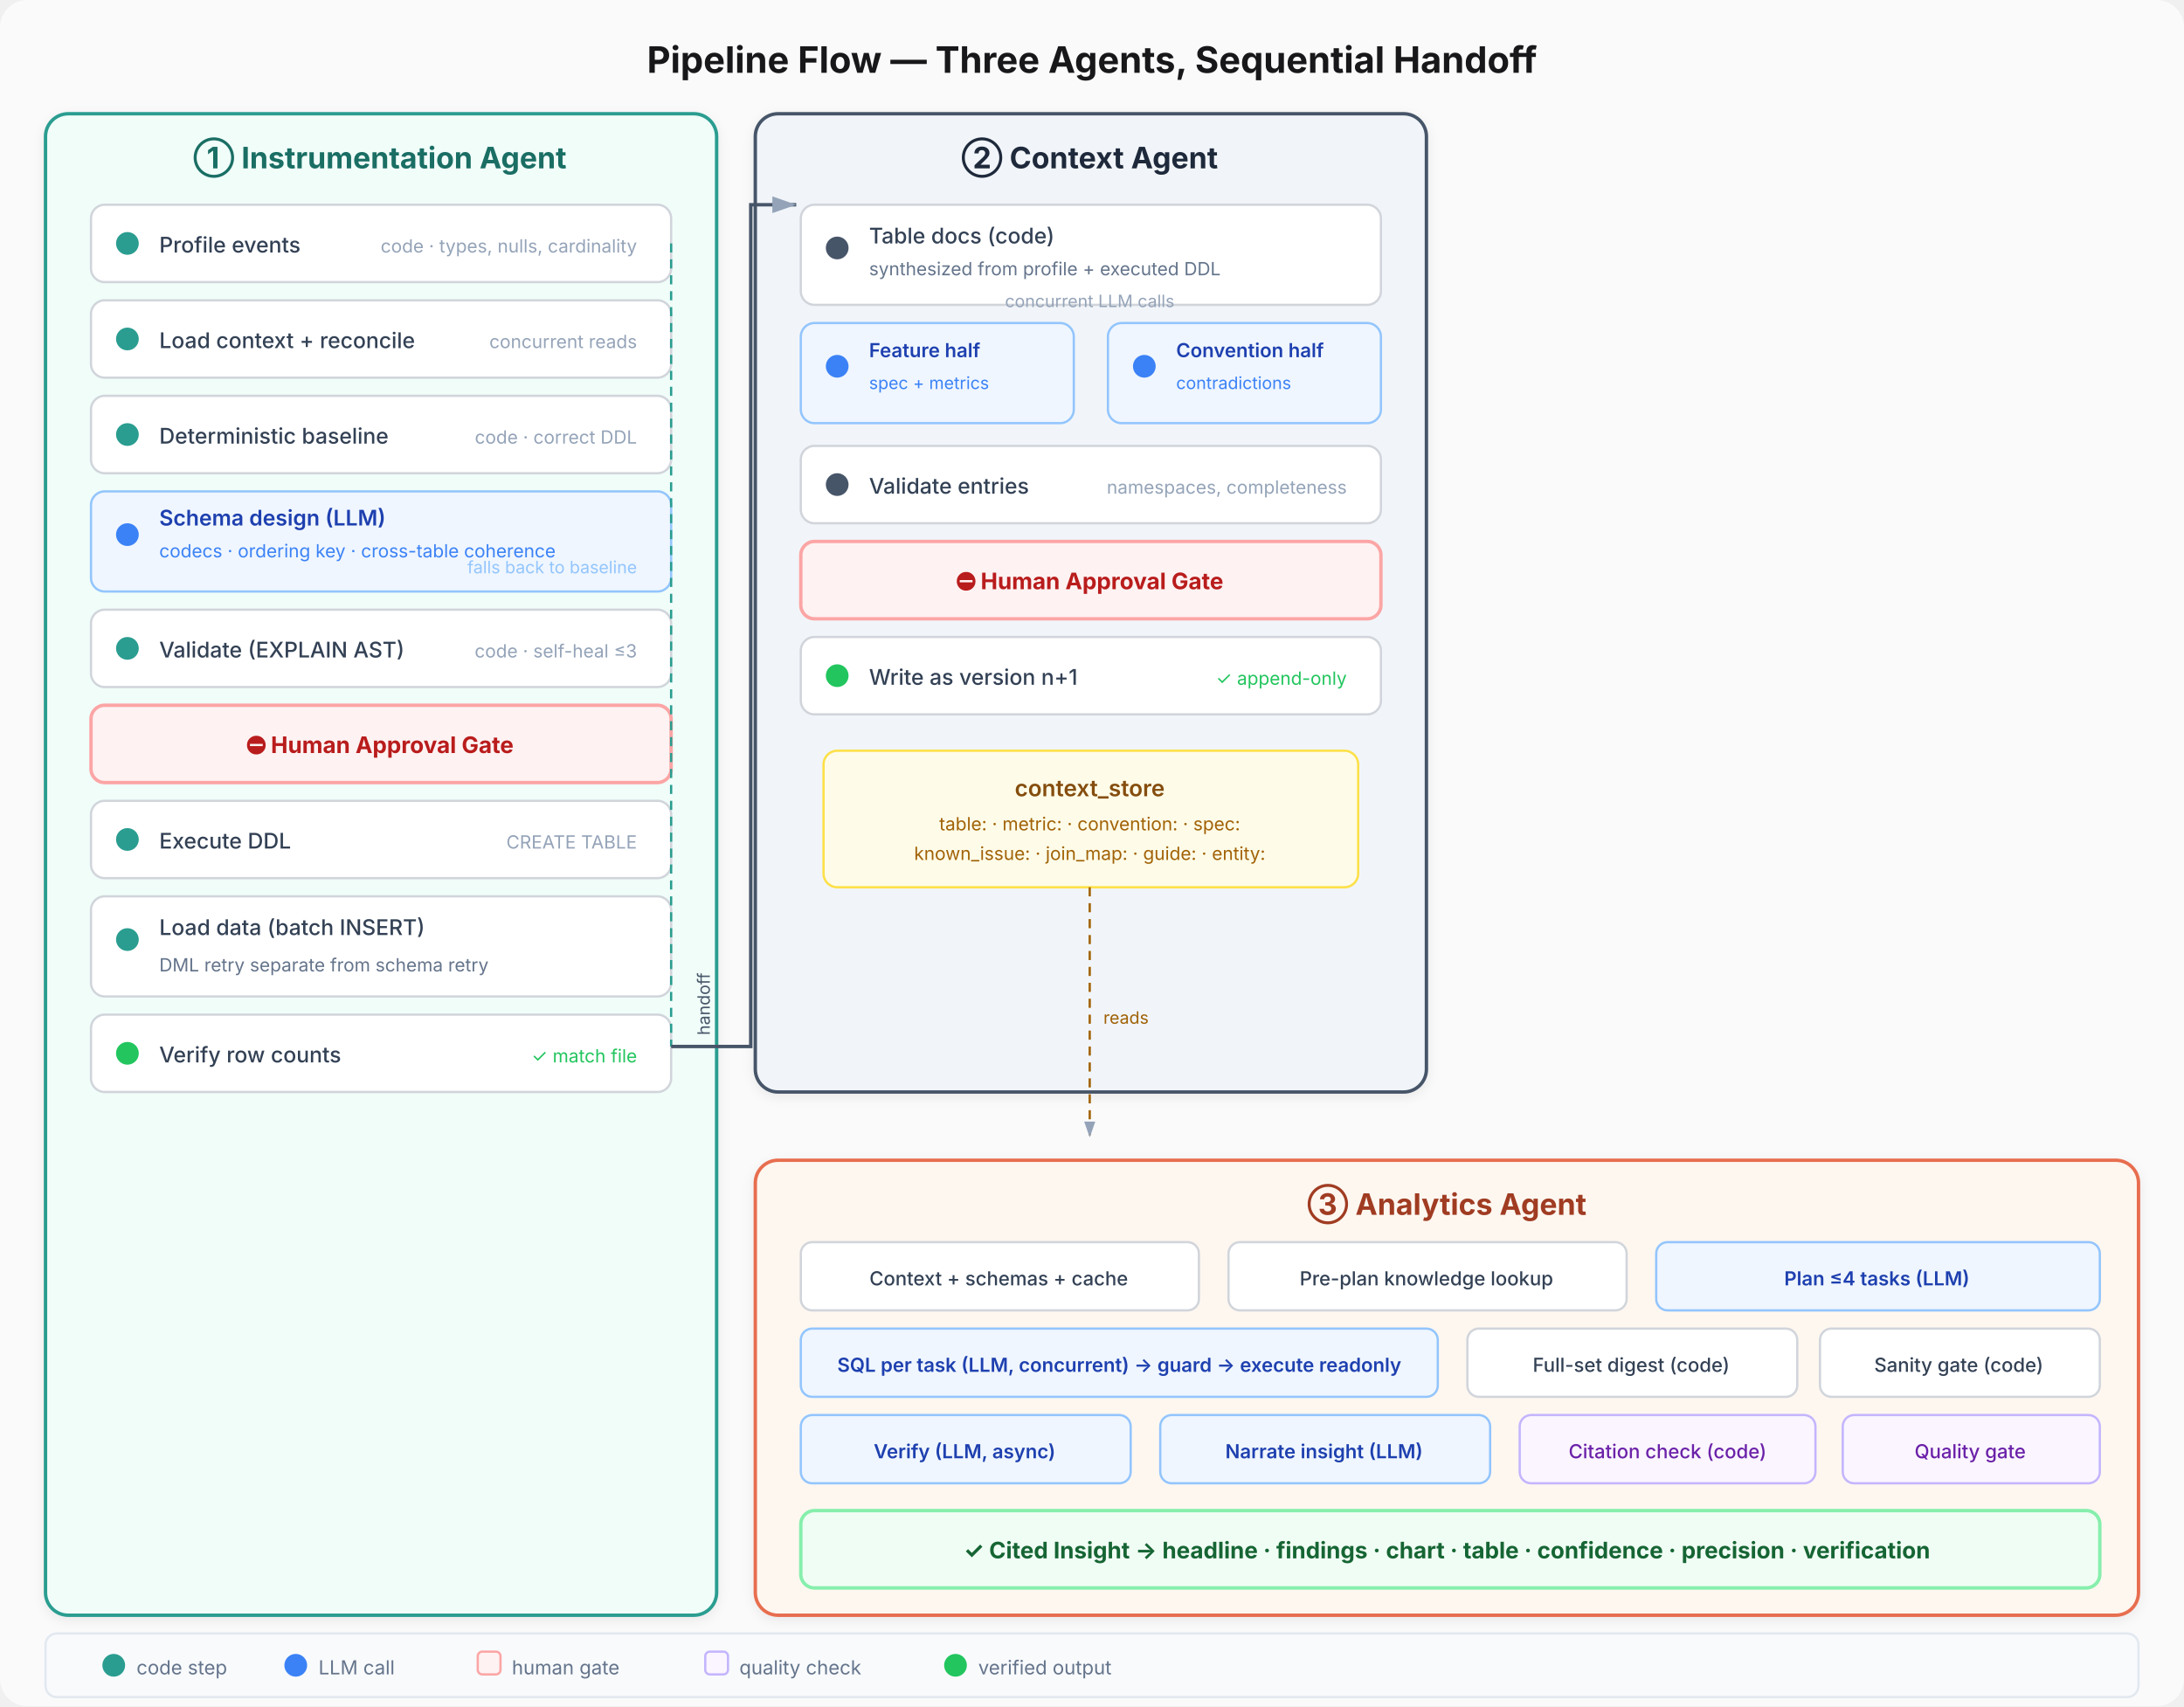
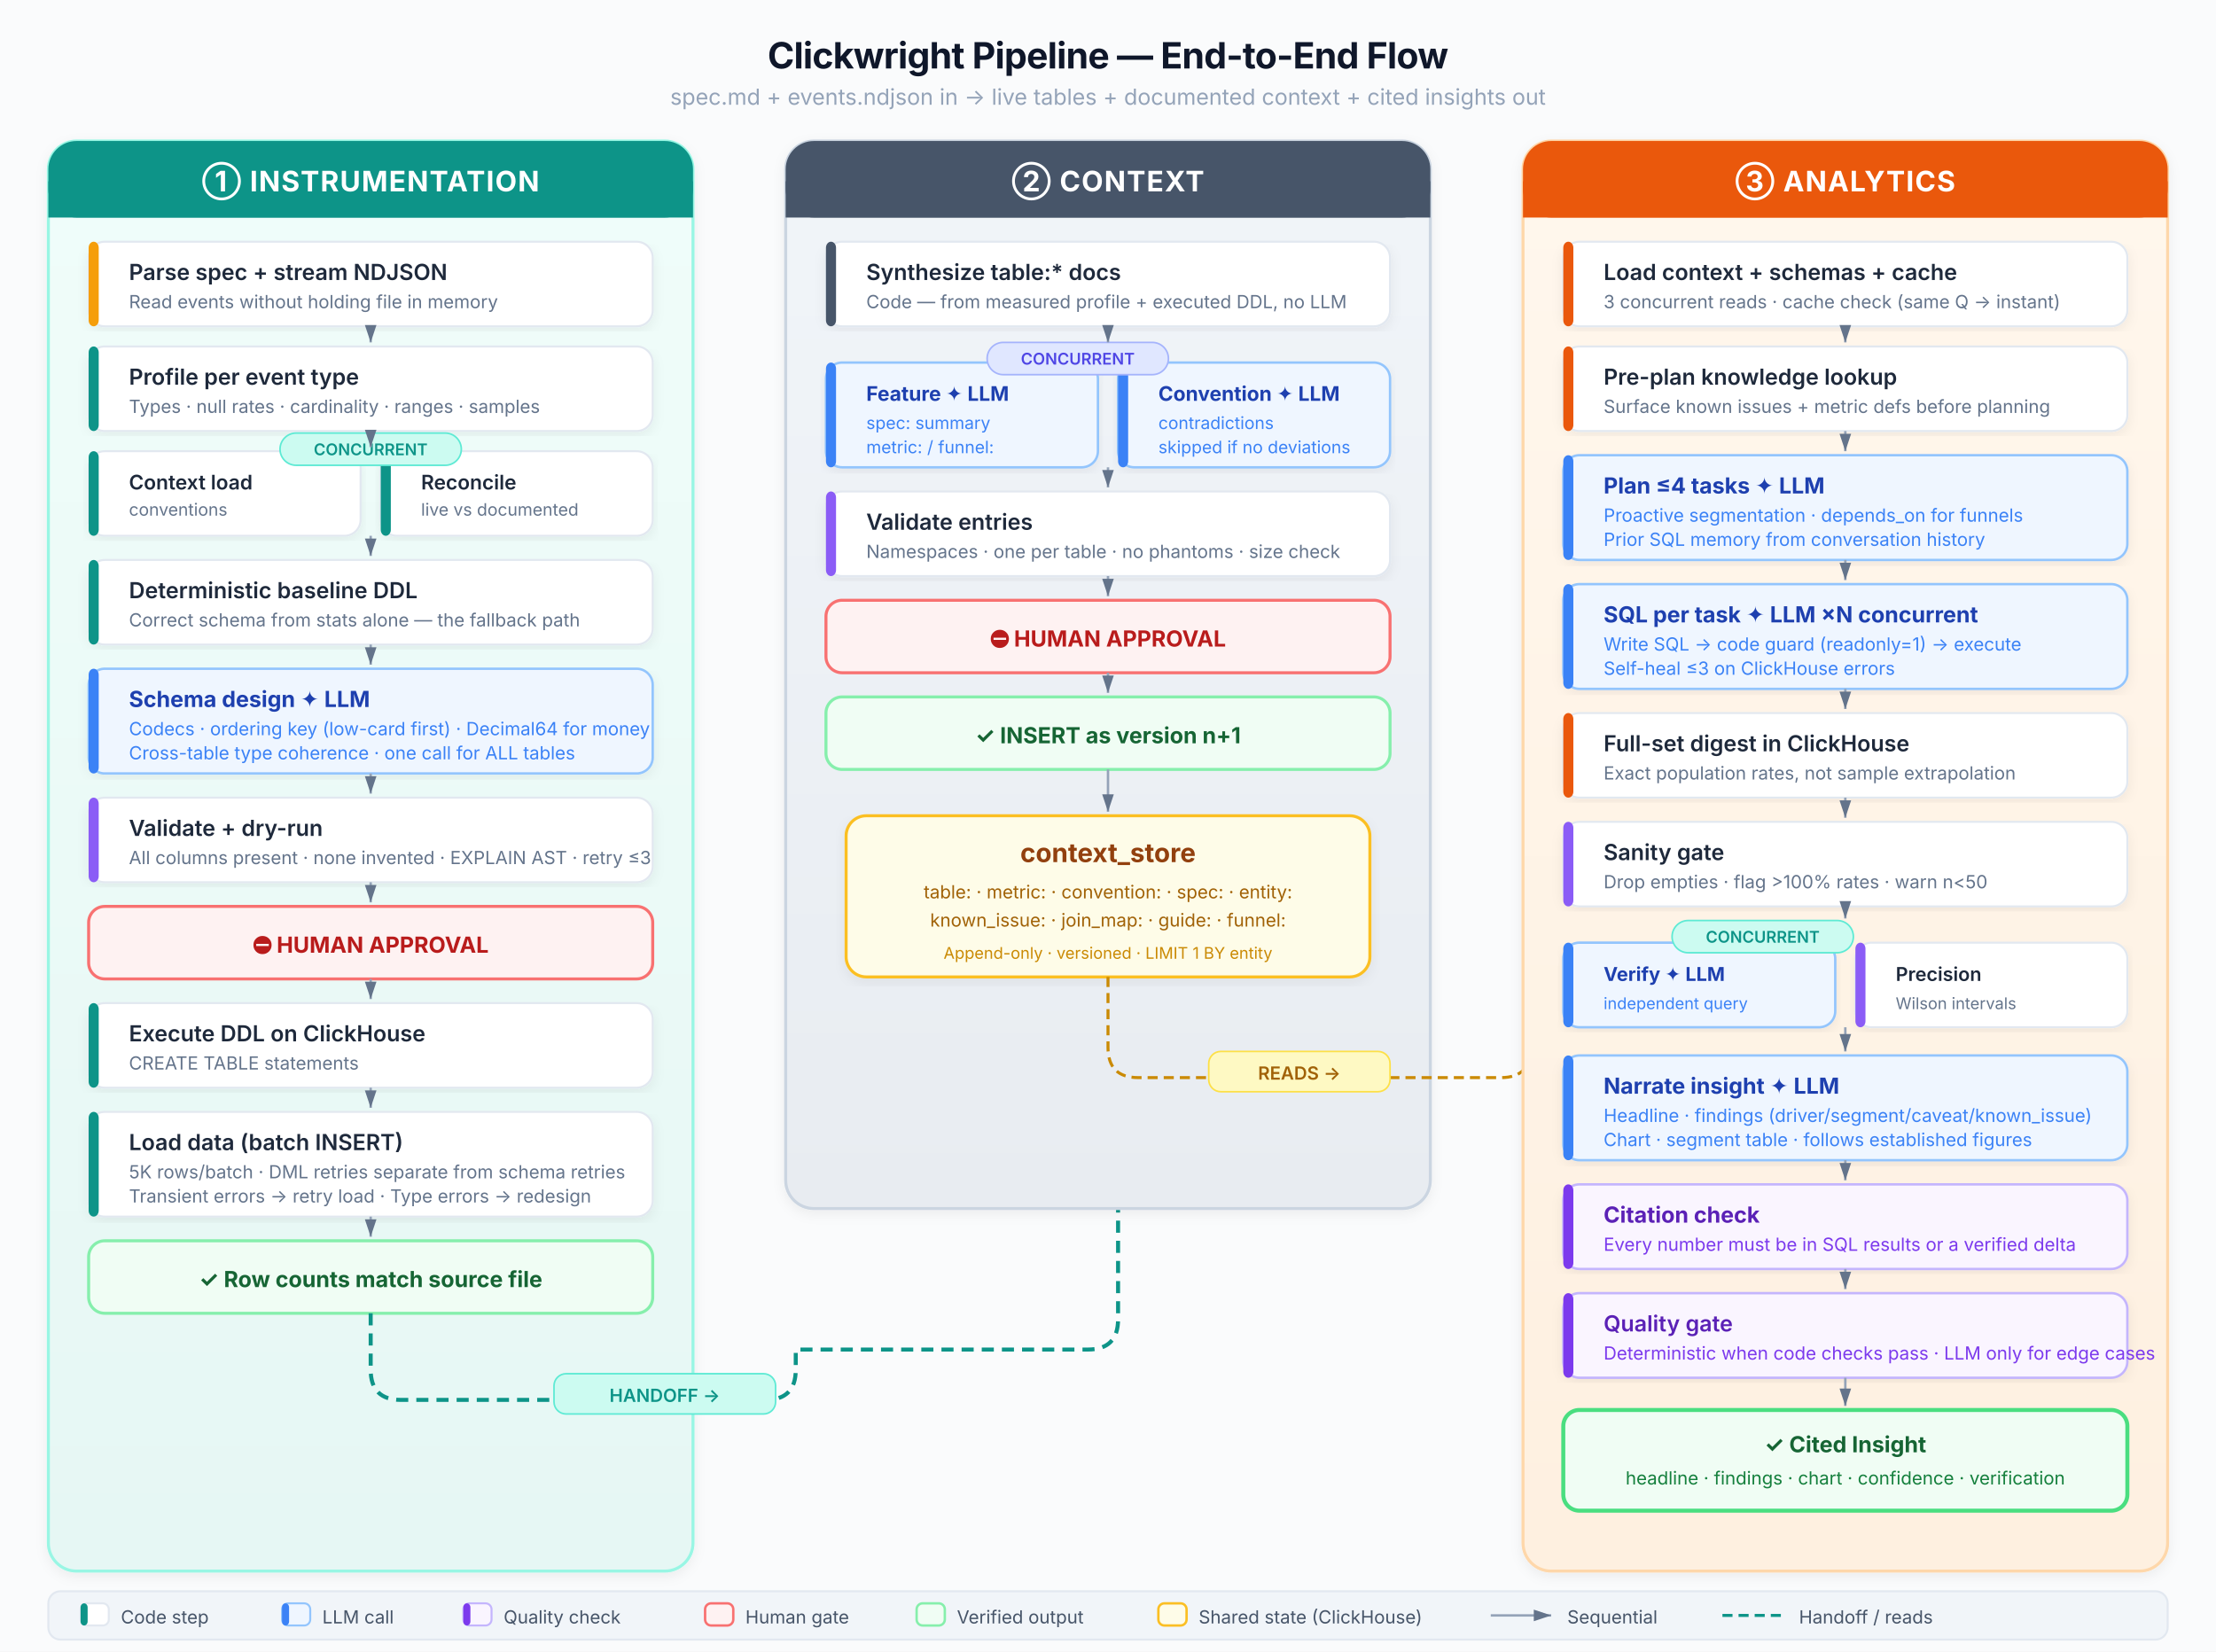
- <svg xmlns="http://www.w3.org/2000/svg" viewBox="0 0 960 750" font-family="Inter, system-ui, sans-serif">
+ <svg xmlns="http://www.w3.org/2000/svg" viewBox="0 0 1100 820" font-family="'Inter', 'Segoe UI', system-ui, sans-serif">
  <defs>
-     <filter id="s" x="-3%" y="-3%" width="106%" height="110%">
-       <feDropShadow dx="0" dy="1.5" stdDeviation="2.5" flood-opacity="0.07" />
+     <filter id="sh" x="-2%" y="-2%" width="104%" height="108%">
+       <feDropShadow dx="0" dy="2" stdDeviation="3" flood-opacity="0.06" />
    </filter>
-     <marker id="a" viewBox="0 0 10 7" refX="10" refY="3.5" markerWidth="7" markerHeight="5" orient="auto">
-       <path d="M 0 0 L 10 3.5 L 0 7 z" fill="#94a3b8" />
+     <marker id="ar" viewBox="0 0 10 7" refX="9" refY="3.5" markerWidth="8" markerHeight="6" orient="auto">
+       <path d="M 0 0.5 L 9 3.5 L 0 6.5 z" fill="#64748b" />
    </marker>
+     <marker id="ar-teal" viewBox="0 0 10 7" refX="9" refY="3.5" markerWidth="8" markerHeight="6" orient="auto">
+       <path d="M 0 0.5 L 9 3.5 L 0 6.5 z" fill="#0d9488" />
+     </marker>
+     <marker id="ar-red" viewBox="0 0 10 7" refX="9" refY="3.5" markerWidth="8" markerHeight="6" orient="auto">
+       <path d="M 0 0.5 L 9 3.5 L 0 6.5 z" fill="#dc2626" />
+     </marker>
+     <linearGradient id="g1" x1="0" y1="0" x2="0" y2="1">
+       <stop offset="0%" stop-color="#f0fdfa" />
+       <stop offset="100%" stop-color="#e6f7f4" />
+     </linearGradient>
+     <linearGradient id="g2" x1="0" y1="0" x2="0" y2="1">
+       <stop offset="0%" stop-color="#f1f5f9" />
+       <stop offset="100%" stop-color="#e8ecf1" />
+     </linearGradient>
+     <linearGradient id="g3" x1="0" y1="0" x2="0" y2="1">
+       <stop offset="0%" stop-color="#fff7ed" />
+       <stop offset="100%" stop-color="#fef0e0" />
+     </linearGradient>
  </defs>
-   <rect width="960" height="750" rx="12" fill="#fafafa" />
-   <text x="480" y="32" text-anchor="middle" font-size="16" font-weight="700" fill="#18181b">Pipeline Flow — Three Agents, Sequential Handoff</text>
-   <rect x="20" y="50" width="295" height="660" rx="10" fill="#f0fdf9" stroke="#2a9d90" stroke-width="1.5" filter="url(#s)" />
-   <text x="167" y="74" text-anchor="middle" font-size="13" font-weight="700" fill="#1a6e64">① Instrumentation Agent</text>
-   <rect x="40" y="90" width="255" height="34" rx="6" fill="#fff" stroke="#d1d5db" stroke-width="1" />
-   <circle cx="56" cy="107" r="5" fill="#2a9d90" />
-   <text x="70" y="111" font-size="9.5" fill="#334155" font-weight="500">Profile events</text>
-   <text x="280" y="111" text-anchor="end" font-size="8" fill="#94a3b8">code · types, nulls, cardinality</text>
-   <rect x="40" y="132" width="255" height="34" rx="6" fill="#fff" stroke="#d1d5db" stroke-width="1" />
-   <circle cx="56" cy="149" r="5" fill="#2a9d90" />
-   <text x="70" y="153" font-size="9.5" fill="#334155" font-weight="500">Load context + reconcile</text>
-   <text x="280" y="153" text-anchor="end" font-size="8" fill="#94a3b8">concurrent reads</text>
-   <rect x="40" y="174" width="255" height="34" rx="6" fill="#fff" stroke="#d1d5db" stroke-width="1" />
-   <circle cx="56" cy="191" r="5" fill="#2a9d90" />
-   <text x="70" y="195" font-size="9.5" fill="#334155" font-weight="500">Deterministic baseline</text>
-   <text x="280" y="195" text-anchor="end" font-size="8" fill="#94a3b8">code · correct DDL</text>
-   <rect x="40" y="216" width="255" height="44" rx="6" fill="#eff6ff" stroke="#93c5fd" stroke-width="1" />
-   <circle cx="56" cy="235" r="5" fill="#3b82f6" />
-   <text x="70" y="231" font-size="9.5" fill="#1e40af" font-weight="600">Schema design (LLM)</text>
-   <text x="70" y="245" font-size="8" fill="#3b82f6">codecs · ordering key · cross-table coherence</text>
-   <text x="280" y="252" text-anchor="end" font-size="7.5" fill="#93c5fd">falls back to baseline</text>
-   <rect x="40" y="268" width="255" height="34" rx="6" fill="#fff" stroke="#d1d5db" stroke-width="1" />
-   <circle cx="56" cy="285" r="5" fill="#2a9d90" />
-   <text x="70" y="289" font-size="9.5" fill="#334155" font-weight="500">Validate (EXPLAIN AST)</text>
-   <text x="280" y="289" text-anchor="end" font-size="8" fill="#94a3b8">code · self-heal ≤3</text>
-   <rect x="40" y="310" width="255" height="34" rx="6" fill="#fef2f2" stroke="#fca5a5" stroke-width="1.5" />
-   <text x="167" y="331" text-anchor="middle" font-size="10" font-weight="700" fill="#b91c1c">⛔ Human Approval Gate</text>
-   <rect x="40" y="352" width="255" height="34" rx="6" fill="#fff" stroke="#d1d5db" stroke-width="1" />
-   <circle cx="56" cy="369" r="5" fill="#2a9d90" />
-   <text x="70" y="373" font-size="9.5" fill="#334155" font-weight="500">Execute DDL</text>
-   <text x="280" y="373" text-anchor="end" font-size="8" fill="#94a3b8">CREATE TABLE</text>
-   <rect x="40" y="394" width="255" height="44" rx="6" fill="#fff" stroke="#d1d5db" stroke-width="1" />
-   <circle cx="56" cy="413" r="5" fill="#2a9d90" />
-   <text x="70" y="411" font-size="9.5" fill="#334155" font-weight="500">Load data (batch INSERT)</text>
-   <text x="70" y="427" font-size="8" fill="#64748b">DML retry separate from schema retry</text>
-   <rect x="40" y="446" width="255" height="34" rx="6" fill="#fff" stroke="#d1d5db" stroke-width="1" />
-   <circle cx="56" cy="463" r="5" fill="#22c55e" />
-   <text x="70" y="467" font-size="9.5" fill="#334155" font-weight="500">Verify row counts</text>
-   <text x="280" y="467" text-anchor="end" font-size="8" fill="#22c55e">✓ match file</text>
-   <rect x="332" y="50" width="295" height="430" rx="10" fill="#f1f5f9" stroke="#475569" stroke-width="1.5" filter="url(#s)" />
-   <text x="479" y="74" text-anchor="middle" font-size="13" font-weight="700" fill="#1e293b">② Context Agent</text>
-   <rect x="352" y="90" width="255" height="44" rx="6" fill="#fff" stroke="#d1d5db" stroke-width="1" />
-   <circle cx="368" cy="109" r="5" fill="#475569" />
-   <text x="382" y="107" font-size="9.5" fill="#334155" font-weight="500">Table docs (code)</text>
-   <text x="382" y="121" font-size="8" fill="#64748b">synthesized from profile + executed DDL</text>
-   <rect x="352" y="142" width="120" height="44" rx="6" fill="#eff6ff" stroke="#93c5fd" stroke-width="1" />
-   <circle cx="368" cy="161" r="5" fill="#3b82f6" />
-   <text x="382" y="157" font-size="8.5" fill="#1e40af" font-weight="600">Feature half</text>
-   <text x="382" y="171" font-size="7.5" fill="#3b82f6">spec + metrics</text>
-   <rect x="487" y="142" width="120" height="44" rx="6" fill="#eff6ff" stroke="#93c5fd" stroke-width="1" />
-   <circle cx="503" cy="161" r="5" fill="#3b82f6" />
-   <text x="517" y="157" font-size="8.5" fill="#1e40af" font-weight="600">Convention half</text>
-   <text x="517" y="171" font-size="7.5" fill="#3b82f6">contradictions</text>
-   <text x="479" y="135" text-anchor="middle" font-size="7.5" fill="#94a3b8">concurrent LLM calls</text>
-   <rect x="352" y="196" width="255" height="34" rx="6" fill="#fff" stroke="#d1d5db" stroke-width="1" />
-   <circle cx="368" cy="213" r="5" fill="#475569" />
-   <text x="382" y="217" font-size="9.5" fill="#334155" font-weight="500">Validate entries</text>
-   <text x="592" y="217" text-anchor="end" font-size="8" fill="#94a3b8">namespaces, completeness</text>
-   <rect x="352" y="238" width="255" height="34" rx="6" fill="#fef2f2" stroke="#fca5a5" stroke-width="1.5" />
-   <text x="479" y="259" text-anchor="middle" font-size="10" font-weight="700" fill="#b91c1c">⛔ Human Approval Gate</text>
-   <rect x="352" y="280" width="255" height="34" rx="6" fill="#fff" stroke="#d1d5db" stroke-width="1" />
-   <circle cx="368" cy="297" r="5" fill="#22c55e" />
-   <text x="382" y="301" font-size="9.5" fill="#334155" font-weight="500">Write as version n+1</text>
-   <text x="592" y="301" text-anchor="end" font-size="8" fill="#22c55e">✓ append-only</text>
-   <rect x="362" y="330" width="235" height="60" rx="6" fill="#fefce8" stroke="#fde047" stroke-width="1" />
-   <text x="479" y="350" text-anchor="middle" font-size="10" font-weight="600" fill="#854d0e">context_store</text>
-   <text x="479" y="365" text-anchor="middle" font-size="8" fill="#a16207">table: · metric: · convention: · spec:</text>
-   <text x="479" y="378" text-anchor="middle" font-size="8" fill="#a16207">known_issue: · join_map: · guide: · entity:</text>
-   <line x1="479" y1="390" x2="479" y2="500" stroke="#a16207" stroke-width="1" stroke-dasharray="4 3" marker-end="url(#a)" />
-   <text x="485" y="450" font-size="7.5" fill="#a16207">reads</text>
-   <rect x="332" y="510" width="608" height="200" rx="10" fill="#fef7f0" stroke="#e76e50" stroke-width="1.5" filter="url(#s)" />
-   <text x="636" y="534" text-anchor="middle" font-size="13" font-weight="700" fill="#a03c22">③ Analytics Agent</text>
-   <rect x="352" y="546" width="175" height="30" rx="5" fill="#fff" stroke="#d1d5db" stroke-width="1" />
-   <text x="439" y="565" text-anchor="middle" font-size="8.5" fill="#334155" font-weight="500">Context + schemas + cache</text>
-   <rect x="540" y="546" width="175" height="30" rx="5" fill="#fff" stroke="#d1d5db" stroke-width="1" />
-   <text x="627" y="565" text-anchor="middle" font-size="8.5" fill="#334155" font-weight="500">Pre-plan knowledge lookup</text>
-   <rect x="728" y="546" width="195" height="30" rx="5" fill="#eff6ff" stroke="#93c5fd" stroke-width="1" />
-   <text x="825" y="565" text-anchor="middle" font-size="8.5" fill="#1e40af" font-weight="600">Plan ≤4 tasks (LLM)</text>
-   <rect x="352" y="584" width="280" height="30" rx="5" fill="#eff6ff" stroke="#93c5fd" stroke-width="1" />
-   <text x="492" y="603" text-anchor="middle" font-size="8.5" fill="#1e40af" font-weight="600">SQL per task (LLM, concurrent) → guard → execute readonly</text>
-   <rect x="645" y="584" width="145" height="30" rx="5" fill="#fff" stroke="#d1d5db" stroke-width="1" />
-   <text x="717" y="603" text-anchor="middle" font-size="8.5" fill="#334155" font-weight="500">Full-set digest (code)</text>
-   <rect x="800" y="584" width="123" height="30" rx="5" fill="#fff" stroke="#d1d5db" stroke-width="1" />
-   <text x="861" y="603" text-anchor="middle" font-size="8.5" fill="#334155" font-weight="500">Sanity gate (code)</text>
-   <rect x="352" y="622" width="145" height="30" rx="5" fill="#eff6ff" stroke="#93c5fd" stroke-width="1" />
-   <text x="424" y="641" text-anchor="middle" font-size="8.5" fill="#1e40af" font-weight="600">Verify (LLM, async)</text>
-   <rect x="510" y="622" width="145" height="30" rx="5" fill="#eff6ff" stroke="#93c5fd" stroke-width="1" />
-   <text x="582" y="641" text-anchor="middle" font-size="8.5" fill="#1e40af" font-weight="600">Narrate insight (LLM)</text>
-   <rect x="668" y="622" width="130" height="30" rx="5" fill="#faf5ff" stroke="#c4b5fd" stroke-width="1" />
-   <text x="733" y="641" text-anchor="middle" font-size="8.5" fill="#6b21a8" font-weight="500">Citation check (code)</text>
-   <rect x="810" y="622" width="113" height="30" rx="5" fill="#faf5ff" stroke="#c4b5fd" stroke-width="1" />
-   <text x="866" y="641" text-anchor="middle" font-size="8.5" fill="#6b21a8" font-weight="500">Quality gate</text>
-   <rect x="352" y="664" width="571" height="34" rx="6" fill="#f0fdf4" stroke="#86efac" stroke-width="1.5" />
-   <text x="636" y="685" text-anchor="middle" font-size="10" font-weight="700" fill="#166534">✓ Cited Insight → headline · findings · chart · table · confidence · precision · verification</text>
-   <line x1="295" y1="107" x2="295" y2="460" stroke="#2a9d90" stroke-width="1" stroke-dasharray="4 3" />
-   <path d="M 295 460 L 330 460 L 330 90 L 350 90" stroke="#475569" stroke-width="1.5" marker-end="url(#a)" fill="none" />
-   <text x="312" y="455" font-size="7.5" fill="#475569" transform="rotate(-90 312 455)">handoff</text>
-   <rect x="20" y="718" width="920" height="28" rx="5" fill="#f8fafc" stroke="#e2e8f0" stroke-width="1" />
-   <circle cx="50" cy="732" r="5" fill="#2a9d90" />
-   <text x="60" y="736" font-size="8.5" fill="#64748b">code step</text>
-   <circle cx="130" cy="732" r="5" fill="#3b82f6" />
-   <text x="140" y="736" font-size="8.5" fill="#64748b">LLM call</text>
-   <rect x="210" y="726" width="10" height="10" rx="2" fill="#fef2f2" stroke="#fca5a5" stroke-width="1" />
-   <text x="225" y="736" font-size="8.5" fill="#64748b">human gate</text>
-   <rect x="310" y="726" width="10" height="10" rx="2" fill="#faf5ff" stroke="#c4b5fd" stroke-width="1" />
-   <text x="325" y="736" font-size="8.5" fill="#64748b">quality check</text>
-   <circle cx="420" cy="732" r="5" fill="#22c55e" />
-   <text x="430" y="736" font-size="8.5" fill="#64748b">verified output</text>
+   <rect width="1100" height="820" fill="#fafbfc" />
+   <text x="550" y="34" text-anchor="middle" font-size="18" font-weight="700" fill="#0f172a" letter-spacing="-0.3">Clickwright Pipeline — End-to-End Flow</text>
+   <text x="550" y="52" text-anchor="middle" font-size="11" fill="#94a3b8">spec.md + events.ndjson in → live tables + documented context + cited insights out</text>
+   <rect x="24" y="70" width="320" height="710" rx="14" fill="url(#g1)" stroke="#99f6e4" stroke-width="1.5" filter="url(#sh)" />
+   <rect x="24" y="70" width="320" height="38" rx="14" fill="#0d9488" />
+   <rect x="24" y="90" width="320" height="18" fill="#0d9488" />
+   <text x="184" y="95" text-anchor="middle" font-size="14" font-weight="700" fill="#fff" letter-spacing="0.5">① INSTRUMENTATION</text>
+   <rect x="44" y="120" width="280" height="42" rx="8" fill="#fff" stroke="#e2e8f0" stroke-width="1" filter="url(#sh)" />
+   <rect x="44" y="120" width="5" height="42" rx="3" fill="#f59e0b" />
+   <text x="64" y="139" font-size="11" font-weight="600" fill="#1e293b">Parse spec + stream NDJSON</text>
+   <text x="64" y="153" font-size="9" fill="#64748b">Read events without holding file in memory</text>
+   <rect x="44" y="172" width="280" height="42" rx="8" fill="#fff" stroke="#e2e8f0" stroke-width="1" filter="url(#sh)" />
+   <rect x="44" y="172" width="5" height="42" rx="3" fill="#0d9488" />
+   <text x="64" y="191" font-size="11" font-weight="600" fill="#1e293b">Profile per event type</text>
+   <text x="64" y="205" font-size="9" fill="#64748b">Types · null rates · cardinality · ranges · samples</text>
+   <rect x="44" y="224" width="135" height="42" rx="8" fill="#fff" stroke="#e2e8f0" stroke-width="1" filter="url(#sh)" />
+   <rect x="44" y="224" width="5" height="42" rx="3" fill="#0d9488" />
+   <text x="64" y="243" font-size="10" font-weight="600" fill="#1e293b">Context load</text>
+   <text x="64" y="256" font-size="8.5" fill="#64748b">conventions</text>
+   <rect x="189" y="224" width="135" height="42" rx="8" fill="#fff" stroke="#e2e8f0" stroke-width="1" filter="url(#sh)" />
+   <rect x="189" y="224" width="5" height="42" rx="3" fill="#0d9488" />
+   <text x="209" y="243" font-size="10" font-weight="600" fill="#1e293b">Reconcile</text>
+   <text x="209" y="256" font-size="8.5" fill="#64748b">live vs documented</text>
+   <rect x="139" y="215" width="90" height="16" rx="8" fill="#ccfbf1" stroke="#5eead4" stroke-width="0.8" />
+   <text x="184" y="226" text-anchor="middle" font-size="8" font-weight="600" fill="#0d9488">CONCURRENT</text>
+   <rect x="44" y="278" width="280" height="42" rx="8" fill="#fff" stroke="#e2e8f0" stroke-width="1" filter="url(#sh)" />
+   <rect x="44" y="278" width="5" height="42" rx="3" fill="#0d9488" />
+   <text x="64" y="297" font-size="11" font-weight="600" fill="#1e293b">Deterministic baseline DDL</text>
+   <text x="64" y="311" font-size="9" fill="#64748b">Correct schema from stats alone — the fallback path</text>
+   <rect x="44" y="332" width="280" height="52" rx="8" fill="#eff6ff" stroke="#93c5fd" stroke-width="1.2" filter="url(#sh)" />
+   <rect x="44" y="332" width="5" height="52" rx="3" fill="#3b82f6" />
+   <text x="64" y="351" font-size="11" font-weight="700" fill="#1e40af">Schema design  ✦ LLM</text>
+   <text x="64" y="365" font-size="9" fill="#3b82f6">Codecs · ordering key (low-card first) · Decimal64 for money</text>
+   <text x="64" y="377" font-size="9" fill="#3b82f6">Cross-table type coherence · one call for ALL tables</text>
+   <rect x="44" y="396" width="280" height="42" rx="8" fill="#fff" stroke="#e2e8f0" stroke-width="1" filter="url(#sh)" />
+   <rect x="44" y="396" width="5" height="42" rx="3" fill="#8b5cf6" />
+   <text x="64" y="415" font-size="11" font-weight="600" fill="#1e293b">Validate + dry-run</text>
+   <text x="64" y="429" font-size="9" fill="#64748b">All columns present · none invented · EXPLAIN AST · retry ≤3</text>
+   <rect x="44" y="450" width="280" height="36" rx="8" fill="#fef2f2" stroke="#f87171" stroke-width="1.5" />
+   <text x="184" y="473" text-anchor="middle" font-size="11" font-weight="700" fill="#b91c1c">⛔  HUMAN APPROVAL</text>
+   <rect x="44" y="498" width="280" height="42" rx="8" fill="#fff" stroke="#e2e8f0" stroke-width="1" filter="url(#sh)" />
+   <rect x="44" y="498" width="5" height="42" rx="3" fill="#0d9488" />
+   <text x="64" y="517" font-size="11" font-weight="600" fill="#1e293b">Execute DDL on ClickHouse</text>
+   <text x="64" y="531" font-size="9" fill="#64748b">CREATE TABLE statements</text>
+   <rect x="44" y="552" width="280" height="52" rx="8" fill="#fff" stroke="#e2e8f0" stroke-width="1" filter="url(#sh)" />
+   <rect x="44" y="552" width="5" height="52" rx="3" fill="#0d9488" />
+   <text x="64" y="571" font-size="11" font-weight="600" fill="#1e293b">Load data (batch INSERT)</text>
+   <text x="64" y="585" font-size="9" fill="#64748b">5K rows/batch · DML retries separate from schema retries</text>
+   <text x="64" y="597" font-size="9" fill="#64748b">Transient errors → retry load · Type errors → redesign</text>
+   <rect x="44" y="616" width="280" height="36" rx="8" fill="#f0fdf4" stroke="#86efac" stroke-width="1.5" />
+   <text x="184" y="639" text-anchor="middle" font-size="11" font-weight="700" fill="#166534">✓  Row counts match source file</text>
+   <line x1="184" y1="162" x2="184" y2="170" stroke="#94a3b8" stroke-width="1.2" marker-end="url(#ar)" />
+   <line x1="184" y1="214" x2="184" y2="222" stroke="#94a3b8" stroke-width="1.2" marker-end="url(#ar)" />
+   <line x1="184" y1="266" x2="184" y2="276" stroke="#94a3b8" stroke-width="1.2" marker-end="url(#ar)" />
+   <line x1="184" y1="320" x2="184" y2="330" stroke="#94a3b8" stroke-width="1.2" marker-end="url(#ar)" />
+   <line x1="184" y1="384" x2="184" y2="394" stroke="#94a3b8" stroke-width="1.2" marker-end="url(#ar)" />
+   <line x1="184" y1="438" x2="184" y2="448" stroke="#94a3b8" stroke-width="1.2" marker-end="url(#ar)" />
+   <line x1="184" y1="486" x2="184" y2="496" stroke="#94a3b8" stroke-width="1.2" marker-end="url(#ar)" />
+   <line x1="184" y1="540" x2="184" y2="550" stroke="#94a3b8" stroke-width="1.2" marker-end="url(#ar)" />
+   <line x1="184" y1="604" x2="184" y2="614" stroke="#94a3b8" stroke-width="1.2" marker-end="url(#ar)" />
+   <path d="M 184 652 L 184 680 Q 184 695 199 695 L 380 695 Q 395 695 395 680 L 395 670 L 540 670 Q 555 670 555 655 L 555 108" stroke="#0d9488" stroke-width="2" fill="none" stroke-dasharray="6 4" marker-end="url(#ar-teal)" />
+   <rect x="275" y="682" width="110" height="20" rx="6" fill="#ccfbf1" stroke="#5eead4" stroke-width="0.8" />
+   <text x="330" y="696" text-anchor="middle" font-size="9" font-weight="600" fill="#0d9488">HANDOFF →</text>
+   <rect x="390" y="70" width="320" height="530" rx="14" fill="url(#g2)" stroke="#cbd5e1" stroke-width="1.5" filter="url(#sh)" />
+   <rect x="390" y="70" width="320" height="38" rx="14" fill="#475569" />
+   <rect x="390" y="90" width="320" height="18" fill="#475569" />
+   <text x="550" y="95" text-anchor="middle" font-size="14" font-weight="700" fill="#fff" letter-spacing="0.5">② CONTEXT</text>
+   <rect x="410" y="120" width="280" height="42" rx="8" fill="#fff" stroke="#e2e8f0" stroke-width="1" filter="url(#sh)" />
+   <rect x="410" y="120" width="5" height="42" rx="3" fill="#475569" />
+   <text x="430" y="139" font-size="11" font-weight="600" fill="#1e293b">Synthesize table:* docs</text>
+   <text x="430" y="153" font-size="9" fill="#64748b">Code — from measured profile + executed DDL, no LLM</text>
+   <rect x="410" y="180" width="135" height="52" rx="8" fill="#eff6ff" stroke="#93c5fd" stroke-width="1.2" filter="url(#sh)" />
+   <rect x="410" y="180" width="5" height="52" rx="3" fill="#3b82f6" />
+   <text x="430" y="199" font-size="10" font-weight="700" fill="#1e40af">Feature  ✦ LLM</text>
+   <text x="430" y="213" font-size="8.5" fill="#3b82f6">spec: summary</text>
+   <text x="430" y="225" font-size="8.5" fill="#3b82f6">metric: / funnel:</text>
+   <rect x="555" y="180" width="135" height="52" rx="8" fill="#eff6ff" stroke="#93c5fd" stroke-width="1.2" filter="url(#sh)" />
+   <rect x="555" y="180" width="5" height="52" rx="3" fill="#3b82f6" />
+   <text x="575" y="199" font-size="10" font-weight="700" fill="#1e40af">Convention  ✦ LLM</text>
+   <text x="575" y="213" font-size="8.5" fill="#3b82f6">contradictions</text>
+   <text x="575" y="225" font-size="8.5" fill="#3b82f6">skipped if no deviations</text>
+   <rect x="490" y="170" width="90" height="16" rx="8" fill="#e0e7ff" stroke="#a5b4fc" stroke-width="0.8" />
+   <text x="535" y="181" text-anchor="middle" font-size="8" font-weight="600" fill="#4f46e5">CONCURRENT</text>
+   <rect x="410" y="244" width="280" height="42" rx="8" fill="#fff" stroke="#e2e8f0" stroke-width="1" filter="url(#sh)" />
+   <rect x="410" y="244" width="5" height="42" rx="3" fill="#8b5cf6" />
+   <text x="430" y="263" font-size="11" font-weight="600" fill="#1e293b">Validate entries</text>
+   <text x="430" y="277" font-size="9" fill="#64748b">Namespaces · one per table · no phantoms · size check</text>
+   <rect x="410" y="298" width="280" height="36" rx="8" fill="#fef2f2" stroke="#f87171" stroke-width="1.5" />
+   <text x="550" y="321" text-anchor="middle" font-size="11" font-weight="700" fill="#b91c1c">⛔  HUMAN APPROVAL</text>
+   <rect x="410" y="346" width="280" height="36" rx="8" fill="#f0fdf4" stroke="#86efac" stroke-width="1.5" />
+   <text x="550" y="369" text-anchor="middle" font-size="11" font-weight="700" fill="#166534">✓  INSERT as version n+1</text>
+   <rect x="420" y="405" width="260" height="80" rx="10" fill="#fefce8" stroke="#fbbf24" stroke-width="1.5" filter="url(#sh)" />
+   <text x="550" y="428" text-anchor="middle" font-size="13" font-weight="700" fill="#92400e">context_store</text>
+   <text x="550" y="446" text-anchor="middle" font-size="9" fill="#a16207">table: · metric: · convention: · spec: · entity:</text>
+   <text x="550" y="460" text-anchor="middle" font-size="9" fill="#a16207">known_issue: · join_map: · guide: · funnel:</text>
+   <text x="550" y="476" text-anchor="middle" font-size="8" fill="#ca8a04">Append-only · versioned · LIMIT 1 BY entity</text>
+   <line x1="550" y1="162" x2="550" y2="170" stroke="#94a3b8" stroke-width="1.2" marker-end="url(#ar)" />
+   <line x1="550" y1="232" x2="550" y2="242" stroke="#94a3b8" stroke-width="1.2" marker-end="url(#ar)" />
+   <line x1="550" y1="286" x2="550" y2="296" stroke="#94a3b8" stroke-width="1.2" marker-end="url(#ar)" />
+   <line x1="550" y1="334" x2="550" y2="344" stroke="#94a3b8" stroke-width="1.2" marker-end="url(#ar)" />
+   <line x1="550" y1="382" x2="550" y2="403" stroke="#94a3b8" stroke-width="1.2" marker-end="url(#ar)" />
+   <path d="M 550 485 L 550 520 Q 550 535 565 535 L 745 535 Q 760 535 760 520 L 760 108" stroke="#ca8a04" stroke-width="1.5" fill="none" stroke-dasharray="5 3" marker-end="url(#ar)" />
+   <rect x="600" y="522" width="90" height="20" rx="6" fill="#fef9c3" stroke="#fde047" stroke-width="0.8" />
+   <text x="645" y="536" text-anchor="middle" font-size="9" font-weight="600" fill="#a16207">READS →</text>
+   <rect x="756" y="70" width="320" height="710" rx="14" fill="url(#g3)" stroke="#fed7aa" stroke-width="1.5" filter="url(#sh)" />
+   <rect x="756" y="70" width="320" height="38" rx="14" fill="#ea580c" />
+   <rect x="756" y="90" width="320" height="18" fill="#ea580c" />
+   <text x="916" y="95" text-anchor="middle" font-size="14" font-weight="700" fill="#fff" letter-spacing="0.5">③ ANALYTICS</text>
+   <rect x="776" y="120" width="280" height="42" rx="8" fill="#fff" stroke="#e2e8f0" stroke-width="1" filter="url(#sh)" />
+   <rect x="776" y="120" width="5" height="42" rx="3" fill="#ea580c" />
+   <text x="796" y="139" font-size="11" font-weight="600" fill="#1e293b">Load context + schemas + cache</text>
+   <text x="796" y="153" font-size="9" fill="#64748b">3 concurrent reads · cache check (same Q → instant)</text>
+   <rect x="776" y="172" width="280" height="42" rx="8" fill="#fff" stroke="#e2e8f0" stroke-width="1" filter="url(#sh)" />
+   <rect x="776" y="172" width="5" height="42" rx="3" fill="#ea580c" />
+   <text x="796" y="191" font-size="11" font-weight="600" fill="#1e293b">Pre-plan knowledge lookup</text>
+   <text x="796" y="205" font-size="9" fill="#64748b">Surface known issues + metric defs before planning</text>
+   <rect x="776" y="226" width="280" height="52" rx="8" fill="#eff6ff" stroke="#93c5fd" stroke-width="1.2" filter="url(#sh)" />
+   <rect x="776" y="226" width="5" height="52" rx="3" fill="#3b82f6" />
+   <text x="796" y="245" font-size="11" font-weight="700" fill="#1e40af">Plan ≤4 tasks  ✦ LLM</text>
+   <text x="796" y="259" font-size="9" fill="#3b82f6">Proactive segmentation · depends_on for funnels</text>
+   <text x="796" y="271" font-size="9" fill="#3b82f6">Prior SQL memory from conversation history</text>
+   <rect x="776" y="290" width="280" height="52" rx="8" fill="#eff6ff" stroke="#93c5fd" stroke-width="1.2" filter="url(#sh)" />
+   <rect x="776" y="290" width="5" height="52" rx="3" fill="#3b82f6" />
+   <text x="796" y="309" font-size="11" font-weight="700" fill="#1e40af">SQL per task  ✦ LLM  ×N concurrent</text>
+   <text x="796" y="323" font-size="9" fill="#3b82f6">Write SQL → code guard (readonly=1) → execute</text>
+   <text x="796" y="335" font-size="9" fill="#3b82f6">Self-heal ≤3 on ClickHouse errors</text>
+   <rect x="776" y="354" width="280" height="42" rx="8" fill="#fff" stroke="#e2e8f0" stroke-width="1" filter="url(#sh)" />
+   <rect x="776" y="354" width="5" height="42" rx="3" fill="#ea580c" />
+   <text x="796" y="373" font-size="11" font-weight="600" fill="#1e293b">Full-set digest in ClickHouse</text>
+   <text x="796" y="387" font-size="9" fill="#64748b">Exact population rates, not sample extrapolation</text>
+   <rect x="776" y="408" width="280" height="42" rx="8" fill="#fff" stroke="#e2e8f0" stroke-width="1" filter="url(#sh)" />
+   <rect x="776" y="408" width="5" height="42" rx="3" fill="#8b5cf6" />
+   <text x="796" y="427" font-size="11" font-weight="600" fill="#1e293b">Sanity gate</text>
+   <text x="796" y="441" font-size="9" fill="#64748b">Drop empties · flag &gt;100% rates · warn n&lt;50</text>
+   <rect x="776" y="468" width="135" height="42" rx="8" fill="#eff6ff" stroke="#93c5fd" stroke-width="1.2" filter="url(#sh)" />
+   <rect x="776" y="468" width="5" height="42" rx="3" fill="#3b82f6" />
+   <text x="796" y="487" font-size="9.5" font-weight="700" fill="#1e40af">Verify ✦ LLM</text>
+   <text x="796" y="501" font-size="8" fill="#3b82f6">independent query</text>
+   <rect x="921" y="468" width="135" height="42" rx="8" fill="#fff" stroke="#e2e8f0" stroke-width="1" filter="url(#sh)" />
+   <rect x="921" y="468" width="5" height="42" rx="3" fill="#8b5cf6" />
+   <text x="941" y="487" font-size="9.5" font-weight="600" fill="#1e293b">Precision</text>
+   <text x="941" y="501" font-size="8" fill="#64748b">Wilson intervals</text>
+   <rect x="830" y="457" width="90" height="16" rx="8" fill="#ccfbf1" stroke="#5eead4" stroke-width="0.8" />
+   <text x="875" y="468" text-anchor="middle" font-size="8" font-weight="600" fill="#0d9488">CONCURRENT</text>
+   <rect x="776" y="524" width="280" height="52" rx="8" fill="#eff6ff" stroke="#93c5fd" stroke-width="1.2" filter="url(#sh)" />
+   <rect x="776" y="524" width="5" height="52" rx="3" fill="#3b82f6" />
+   <text x="796" y="543" font-size="11" font-weight="700" fill="#1e40af">Narrate insight  ✦ LLM</text>
+   <text x="796" y="557" font-size="9" fill="#3b82f6">Headline · findings (driver/segment/caveat/known_issue)</text>
+   <text x="796" y="569" font-size="9" fill="#3b82f6">Chart · segment table · follows established figures</text>
+   <rect x="776" y="588" width="280" height="42" rx="8" fill="#faf5ff" stroke="#c4b5fd" stroke-width="1.2" filter="url(#sh)" />
+   <rect x="776" y="588" width="5" height="42" rx="3" fill="#7c3aed" />
+   <text x="796" y="607" font-size="11" font-weight="700" fill="#5b21b6">Citation check</text>
+   <text x="796" y="621" font-size="9" fill="#7c3aed">Every number must be in SQL results or a verified delta</text>
+   <rect x="776" y="642" width="280" height="42" rx="8" fill="#faf5ff" stroke="#c4b5fd" stroke-width="1.2" filter="url(#sh)" />
+   <rect x="776" y="642" width="5" height="42" rx="3" fill="#7c3aed" />
+   <text x="796" y="661" font-size="11" font-weight="600" fill="#5b21b6">Quality gate</text>
+   <text x="796" y="675" font-size="9" fill="#7c3aed">Deterministic when code checks pass · LLM only for edge cases</text>
+   <rect x="776" y="700" width="280" height="50" rx="8" fill="#f0fdf4" stroke="#4ade80" stroke-width="2" />
+   <text x="916" y="721" text-anchor="middle" font-size="11" font-weight="700" fill="#166534">✓  Cited Insight</text>
+   <text x="916" y="737" text-anchor="middle" font-size="9" fill="#15803d">headline · findings · chart · confidence · verification</text>
+   <line x1="916" y1="162" x2="916" y2="170" stroke="#94a3b8" stroke-width="1.2" marker-end="url(#ar)" />
+   <line x1="916" y1="214" x2="916" y2="224" stroke="#94a3b8" stroke-width="1.2" marker-end="url(#ar)" />
+   <line x1="916" y1="278" x2="916" y2="288" stroke="#94a3b8" stroke-width="1.2" marker-end="url(#ar)" />
+   <line x1="916" y1="342" x2="916" y2="352" stroke="#94a3b8" stroke-width="1.2" marker-end="url(#ar)" />
+   <line x1="916" y1="396" x2="916" y2="406" stroke="#94a3b8" stroke-width="1.2" marker-end="url(#ar)" />
+   <line x1="916" y1="450" x2="916" y2="456" stroke="#94a3b8" stroke-width="1.2" marker-end="url(#ar)" />
+   <line x1="916" y1="510" x2="916" y2="522" stroke="#94a3b8" stroke-width="1.2" marker-end="url(#ar)" />
+   <line x1="916" y1="576" x2="916" y2="586" stroke="#94a3b8" stroke-width="1.2" marker-end="url(#ar)" />
+   <line x1="916" y1="630" x2="916" y2="640" stroke="#94a3b8" stroke-width="1.2" marker-end="url(#ar)" />
+   <line x1="916" y1="684" x2="916" y2="698" stroke="#94a3b8" stroke-width="1.2" marker-end="url(#ar)" />
+   <rect x="24" y="790" width="1052" height="24" rx="6" fill="#f1f5f9" stroke="#e2e8f0" stroke-width="1" />
+   <rect x="40" y="796" width="14" height="11" rx="3" fill="#fff" stroke="#e2e8f0" stroke-width="1" />
+   <rect x="40" y="796" width="3.5" height="11" rx="2" fill="#0d9488" />
+   <text x="60" y="806" font-size="9" fill="#475569">Code step</text>
+   <rect x="140" y="796" width="14" height="11" rx="3" fill="#eff6ff" stroke="#93c5fd" stroke-width="1" />
+   <rect x="140" y="796" width="3.5" height="11" rx="2" fill="#3b82f6" />
+   <text x="160" y="806" font-size="9" fill="#475569">LLM call</text>
+   <rect x="230" y="796" width="14" height="11" rx="3" fill="#faf5ff" stroke="#c4b5fd" stroke-width="1" />
+   <rect x="230" y="796" width="3.5" height="11" rx="2" fill="#7c3aed" />
+   <text x="250" y="806" font-size="9" fill="#475569">Quality check</text>
+   <rect x="350" y="796" width="14" height="11" rx="3" fill="#fef2f2" stroke="#f87171" stroke-width="1.2" />
+   <text x="370" y="806" font-size="9" fill="#475569">Human gate</text>
+   <rect x="455" y="796" width="14" height="11" rx="3" fill="#f0fdf4" stroke="#86efac" stroke-width="1.2" />
+   <text x="475" y="806" font-size="9" fill="#475569">Verified output</text>
+   <rect x="575" y="796" width="14" height="11" rx="3" fill="#fefce8" stroke="#fbbf24" stroke-width="1.2" />
+   <text x="595" y="806" font-size="9" fill="#475569">Shared state (ClickHouse)</text>
+   <line x1="740" y1="802" x2="770" y2="802" stroke="#94a3b8" stroke-width="1.2" marker-end="url(#ar)" />
+   <text x="778" y="806" font-size="9" fill="#475569">Sequential</text>
+   <line x1="855" y1="802" x2="885" y2="802" stroke="#0d9488" stroke-width="1.5" stroke-dasharray="5 3" />
+   <text x="893" y="806" font-size="9" fill="#475569">Handoff / reads</text>
</svg>
